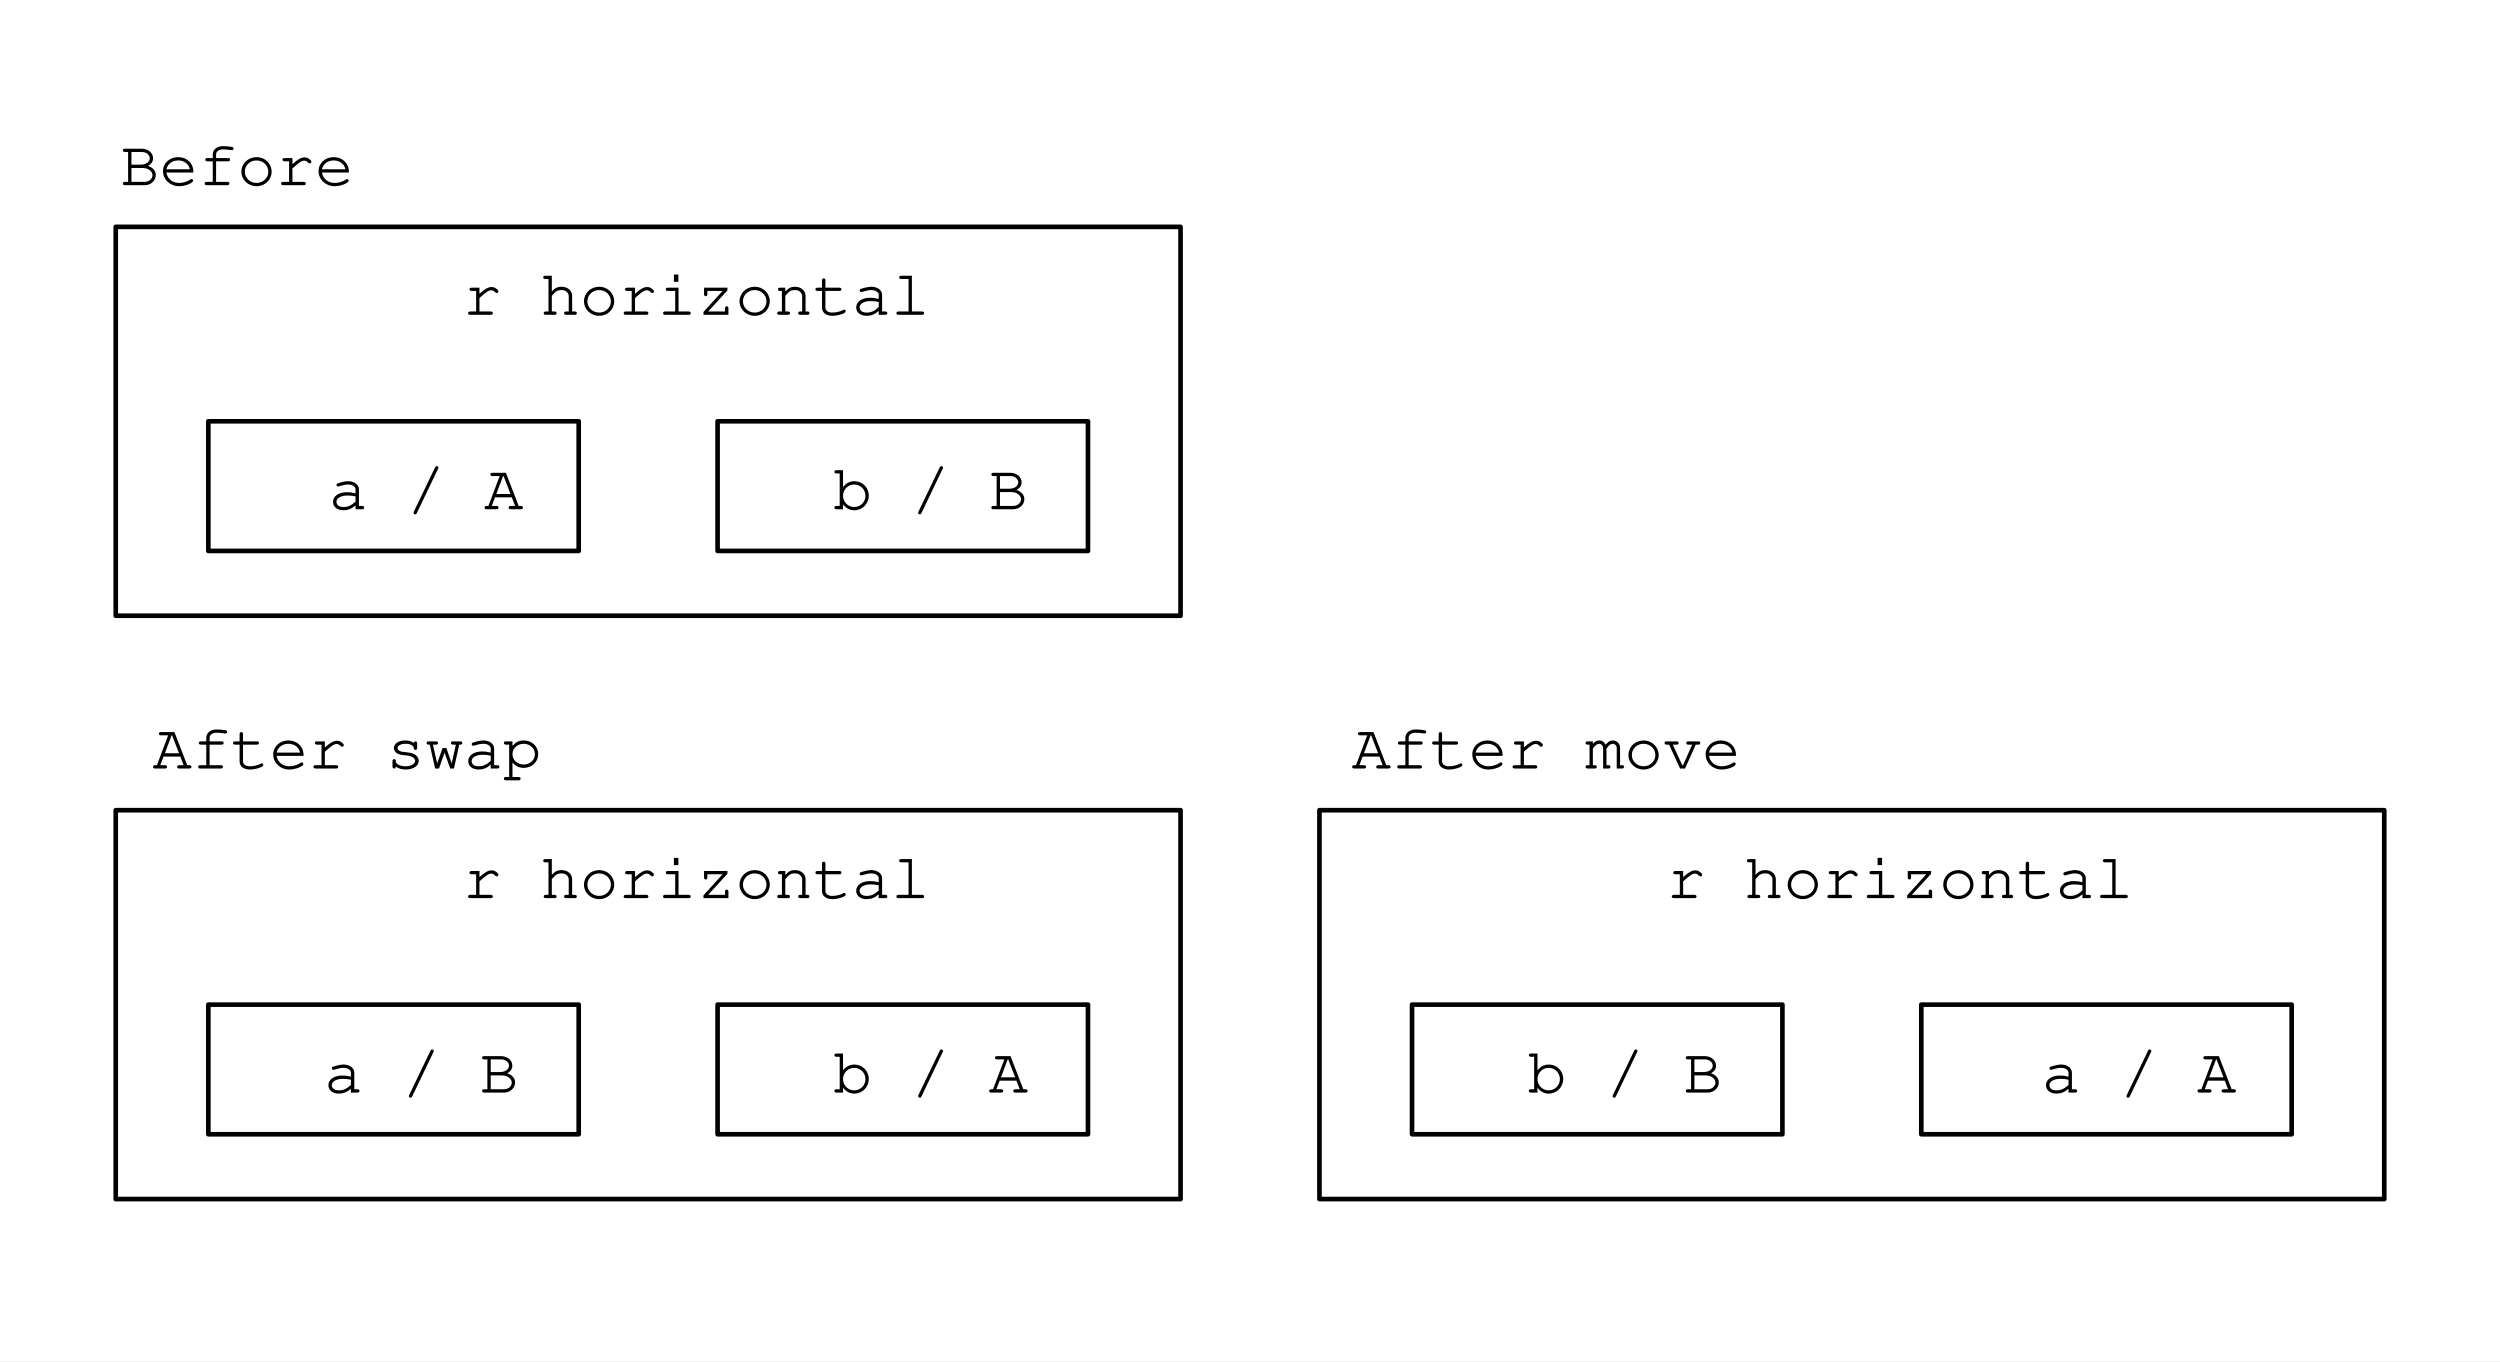
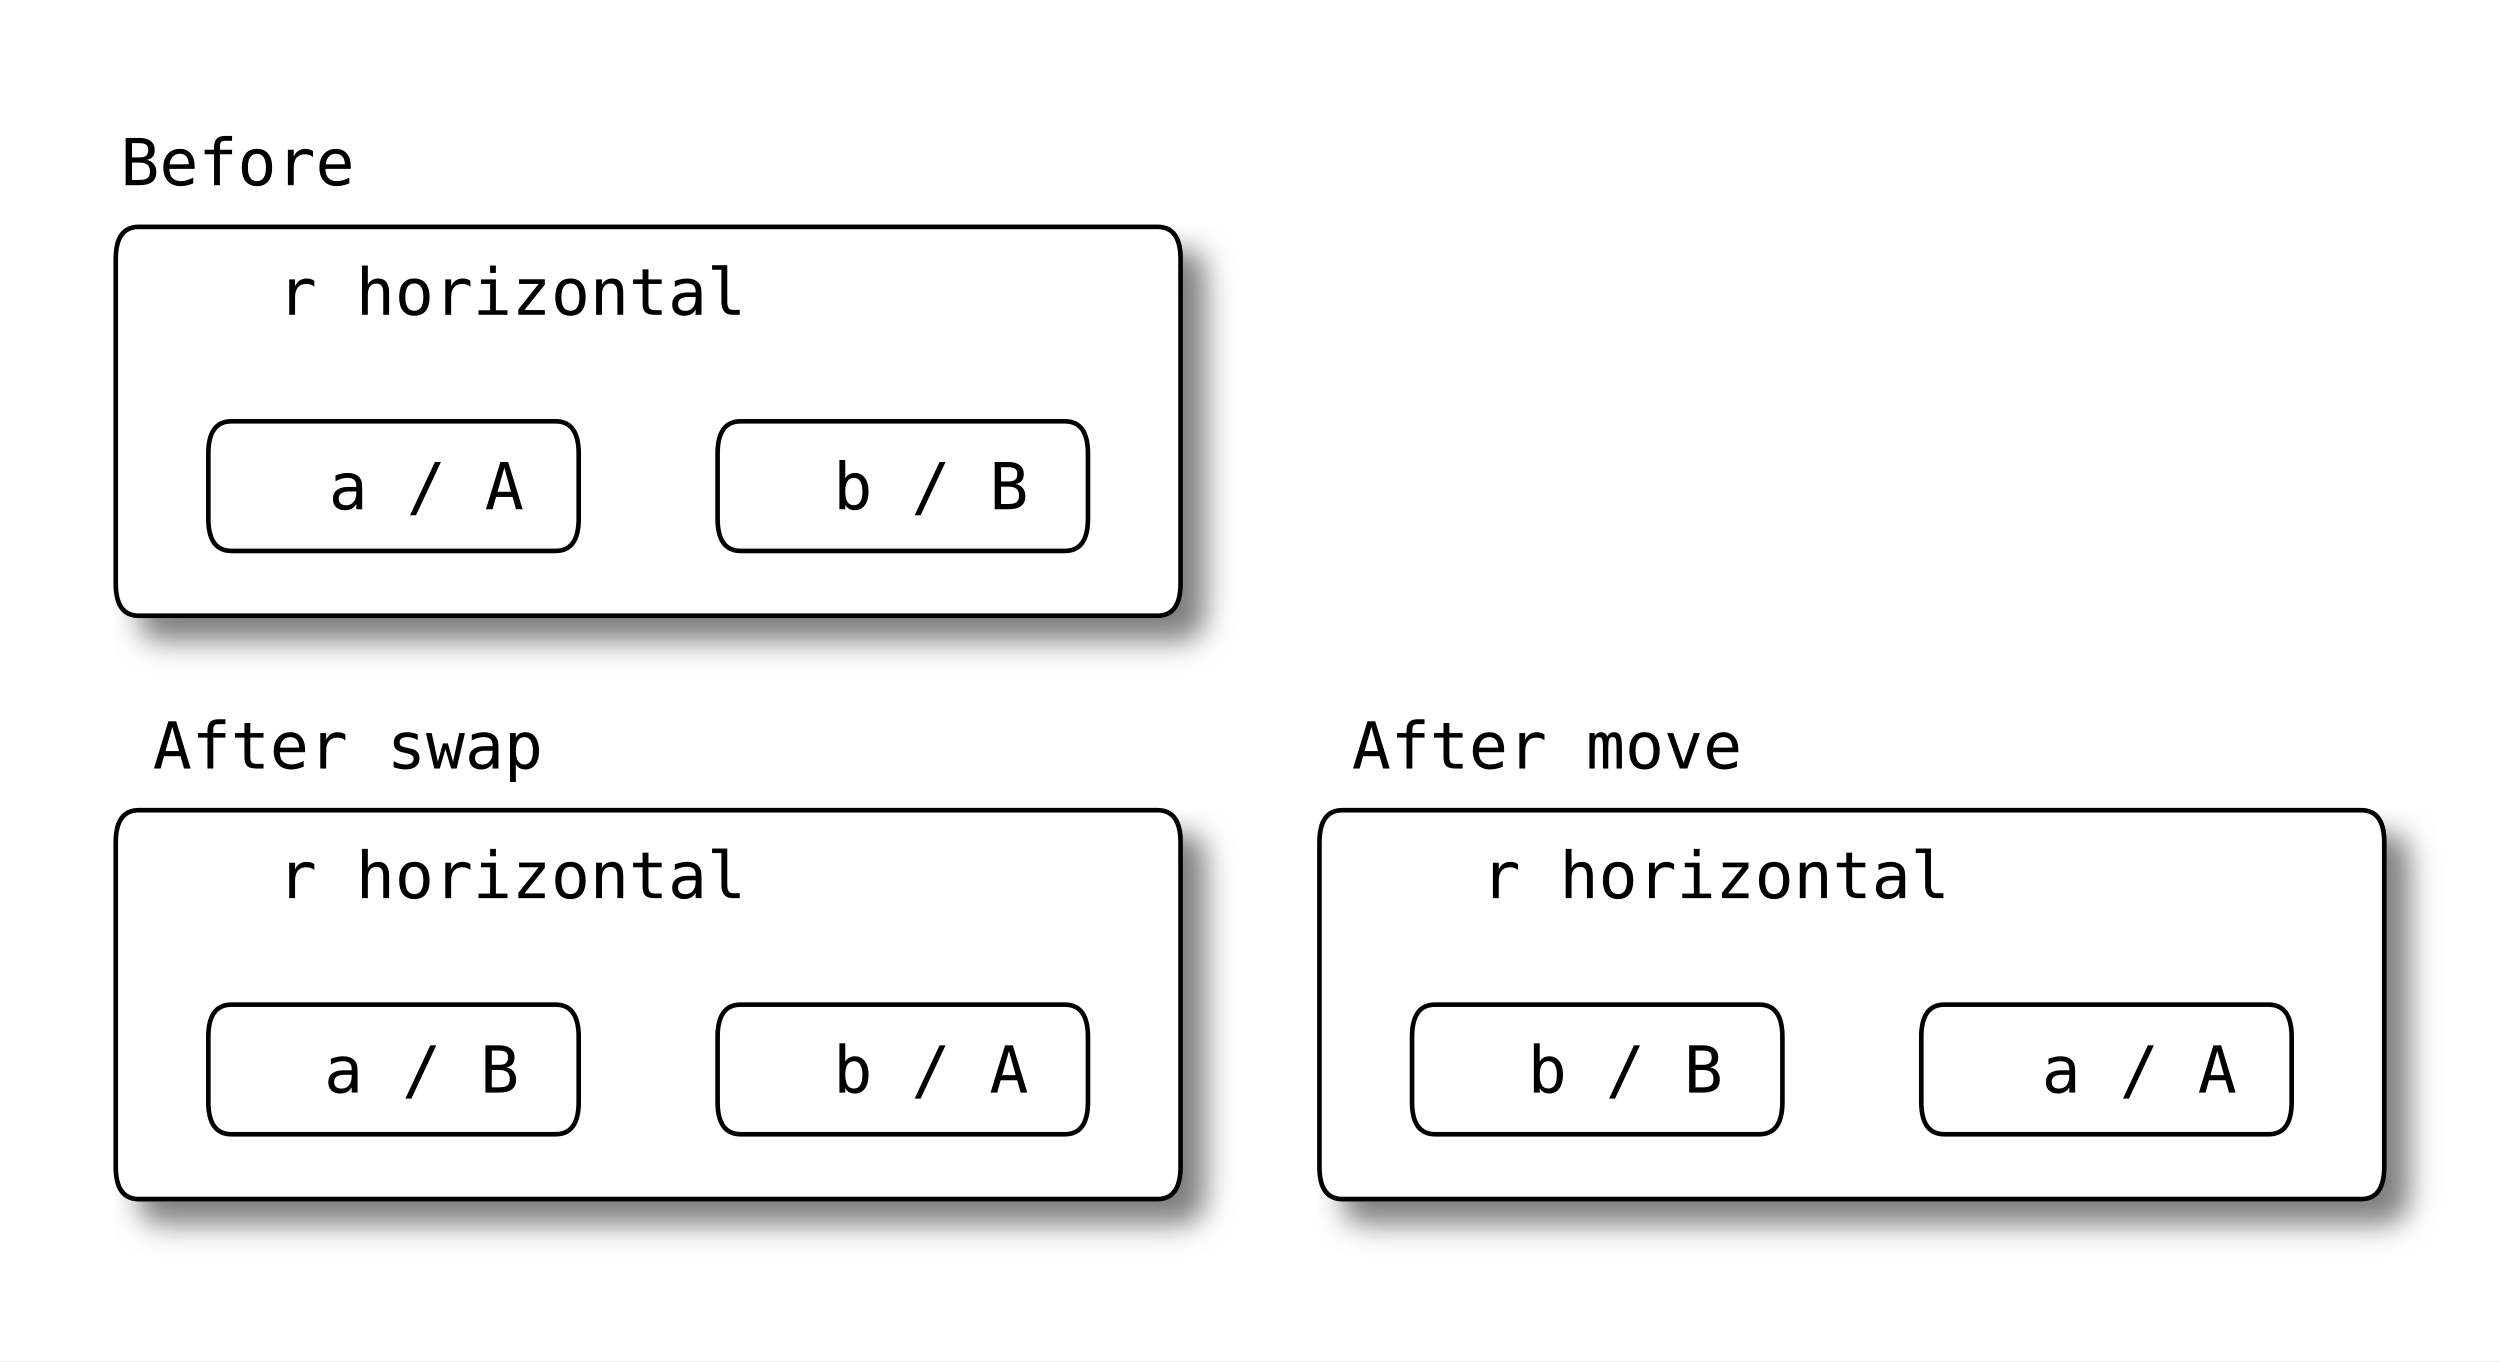
<svg xmlns="http://www.w3.org/2000/svg" width="540" height="294" shape-rendering="geometricPrecision" version="1.0">
  <defs>
    <filter id="f2" x="0" y="0" width="200%" height="200%">
      <feOffset result="offOut" in="SourceGraphic" dx="5" dy="5" />
      <feGaussianBlur result="blurOut" in="offOut" stdDeviation="3" />
      <feBlend in="SourceGraphic" in2="blurOut" mode="normal" />
    </filter>
  </defs>
  <g stroke-width="1" stroke-linecap="square" stroke-linejoin="round">
    <rect x="0" y="0" width="540" height="294" style="fill: #ffffff" />
-     <path stroke="#000000" stroke-width="1,000000" stroke-linecap="round" stroke-linejoin="round" fill="white" d="M25.0 49.0 L25.0 133.0 L255.0 133.0 L255.0 49.0 z" />
-     <path stroke="#000000" stroke-width="1,000000" stroke-linecap="round" stroke-linejoin="round" fill="white" d="M255.0 175.0 L255.0 259.0 L25.0 259.0 L25.0 175.0 z" />
-     <path stroke="#000000" stroke-width="1,000000" stroke-linecap="round" stroke-linejoin="round" fill="white" d="M285.0 175.0 L515.0 175.0 L515.0 259.0 L285.0 259.0 z" />
-     <path stroke="#000000" stroke-width="1,000000" stroke-linecap="round" stroke-linejoin="round" fill="white" d="M125.0 91.0 L125.0 119.0 L45.0 119.0 L45.0 91.0 z" />
-     <path stroke="#000000" stroke-width="1,000000" stroke-linecap="round" stroke-linejoin="round" fill="white" d="M155.0 217.0 L155.0 245.0 L235.0 245.0 L235.0 217.0 z" />
-     <path stroke="#000000" stroke-width="1,000000" stroke-linecap="round" stroke-linejoin="round" fill="white" d="M125.0 217.0 L45.0 217.0 L45.0 245.0 L125.0 245.0 z" />
-     <path stroke="#000000" stroke-width="1,000000" stroke-linecap="round" stroke-linejoin="round" fill="white" d="M155.0 119.0 L155.0 91.0 L235.0 91.0 L235.0 119.0 z" />
-     <path stroke="#000000" stroke-width="1,000000" stroke-linecap="round" stroke-linejoin="round" fill="white" d="M385.0 217.0 L385.0 245.0 L305.0 245.0 L305.0 217.0 z" />
-     <path stroke="#000000" stroke-width="1,000000" stroke-linecap="round" stroke-linejoin="round" fill="white" d="M415.0 217.0 L415.0 245.0 L495.0 245.0 L495.0 217.0 z" />
-     <text x="26" y="40" font-family="Courier" font-size="14" stroke="none" fill="#000000">Before</text>
-     <text x="71" y="110" font-family="Courier" font-size="14" stroke="none" fill="#000000">a / A</text>
-     <text x="33" y="166" font-family="Courier" font-size="14" stroke="none" fill="#000000">After swap</text>
-     <text x="100" y="194" font-family="Courier" font-size="14" stroke="none" fill="#000000">r horizontal</text>
-     <text x="180" y="236" font-family="Courier" font-size="14" stroke="none" fill="#000000">b / A</text>
-     <text x="100" y="68" font-family="Courier" font-size="14" stroke="none" fill="#000000">r horizontal</text>
-     <text x="180" y="110" font-family="Courier" font-size="14" stroke="none" fill="#000000">b / B</text>
-     <text x="292" y="166" font-family="Courier" font-size="14" stroke="none" fill="#000000">After move</text>
-     <text x="70" y="236" font-family="Courier" font-size="14" stroke="none" fill="#000000">a / B</text>
-     <text x="360" y="194" font-family="Courier" font-size="14" stroke="none" fill="#000000">r horizontal</text>
-     <text x="330" y="236" font-family="Courier" font-size="14" stroke="none" fill="#000000">b / B</text>
-     <text x="441" y="236" font-family="Courier" font-size="14" stroke="none" fill="#000000">a / A</text>
+     <path stroke="gray" fill="gray" filter="url(#f2)" d="M30.0 49.0 Q25.0 49.0 25.0 56.0 L25.0 126.0 Q25.0 133.0 30.0 133.0 L250.0 133.0 L250.0 133.0 Q255.0 133.0 255.0 126.0 L255.0 56.0 L255.0 56.0 Q255.0 49.0 250.0 49.0 L30.0 49.0 z" />
+     <path stroke="gray" fill="gray" filter="url(#f2)" d="M250.0 175.0 Q255.0 175.0 255.0 182.0 L255.0 252.0 Q255.0 259.0 250.0 259.0 L30.0 259.0 L30.0 259.0 Q25.0 259.0 25.0 252.0 L25.0 182.0 L25.0 182.0 Q25.0 175.0 30.0 175.0 L250.0 175.0 z" />
+     <path stroke="gray" fill="gray" filter="url(#f2)" d="M285.0 182.0 Q285.0 175.0 290.0 175.0 L510.0 175.0 Q515.0 175.0 515.0 182.0 L515.0 252.0 L515.0 252.0 Q515.0 259.0 510.0 259.0 L290.0 259.0 L290.0 259.0 Q285.0 259.0 285.0 252.0 L285.0 182.0 z" />
+     <path stroke="gray" fill="gray" filter="url(#f2)" d="M120.0 91.0 Q125.0 91.0 125.0 98.0 L125.0 112.0 Q125.0 119.0 120.0 119.0 L50.0 119.0 L50.0 119.0 Q45.0 119.0 45.0 112.0 L45.0 98.0 L45.0 98.0 Q45.0 91.0 50.0 91.0 L120.0 91.0 z" />
+     <path stroke="gray" fill="gray" filter="url(#f2)" d="M160.0 217.0 Q155.0 217.0 155.0 224.0 L155.0 238.0 Q155.0 245.0 160.0 245.0 L230.0 245.0 L230.0 245.0 Q235.0 245.0 235.0 238.0 L235.0 224.0 L235.0 224.0 Q235.0 217.0 230.0 217.0 L160.0 217.0 z" />
+     <path stroke="gray" fill="gray" filter="url(#f2)" d="M125.0 224.0 Q125.0 217.0 120.0 217.0 L50.0 217.0 Q45.0 217.0 45.0 224.0 L45.0 238.0 L45.0 238.0 Q45.0 245.0 50.0 245.0 L120.0 245.0 L120.0 245.0 Q125.0 245.0 125.0 238.0 L125.0 224.0 z" />
+     <path stroke="gray" fill="gray" filter="url(#f2)" d="M160.0 119.0 Q155.0 119.0 155.0 112.0 L155.0 98.0 Q155.0 91.0 160.0 91.0 L230.0 91.0 L230.0 91.0 Q235.0 91.0 235.0 98.0 L235.0 112.0 L235.0 112.0 Q235.0 119.0 230.0 119.0 L160.0 119.0 z" />
+     <path stroke="gray" fill="gray" filter="url(#f2)" d="M380.0 217.0 Q385.0 217.0 385.0 224.0 L385.0 238.0 Q385.0 245.0 380.0 245.0 L310.0 245.0 L310.0 245.0 Q305.0 245.0 305.0 238.0 L305.0 224.0 L305.0 224.0 Q305.0 217.0 310.0 217.0 L380.0 217.0 z" />
+     <path stroke="gray" fill="gray" filter="url(#f2)" d="M420.0 217.0 Q415.0 217.0 415.0 224.0 L415.0 238.0 Q415.0 245.0 420.0 245.0 L490.0 245.0 L490.0 245.0 Q495.0 245.0 495.0 238.0 L495.0 224.0 L495.0 224.0 Q495.0 217.0 490.0 217.0 L420.0 217.0 z" />
+     <path stroke="#000000" stroke-width="1,000000" stroke-linecap="round" stroke-linejoin="round" fill="white" d="M30.0 49.0 Q25.0 49.0 25.0 56.0 L25.0 126.0 Q25.0 133.0 30.0 133.0 L250.0 133.0 L250.0 133.0 Q255.0 133.0 255.0 126.0 L255.0 56.0 L255.0 56.0 Q255.0 49.0 250.0 49.0 L30.0 49.0 z" />
+     <path stroke="#000000" stroke-width="1,000000" stroke-linecap="round" stroke-linejoin="round" fill="white" d="M250.0 175.0 Q255.0 175.0 255.0 182.0 L255.0 252.0 Q255.0 259.0 250.0 259.0 L30.0 259.0 L30.0 259.0 Q25.0 259.0 25.0 252.0 L25.0 182.0 L25.0 182.0 Q25.0 175.0 30.0 175.0 L250.0 175.0 z" />
+     <path stroke="#000000" stroke-width="1,000000" stroke-linecap="round" stroke-linejoin="round" fill="white" d="M285.0 182.0 Q285.0 175.0 290.0 175.0 L510.0 175.0 Q515.0 175.0 515.0 182.0 L515.0 252.0 L515.0 252.0 Q515.0 259.0 510.0 259.0 L290.0 259.0 L290.0 259.0 Q285.0 259.0 285.0 252.0 L285.0 182.0 z" />
+     <path stroke="#000000" stroke-width="1,000000" stroke-linecap="round" stroke-linejoin="round" fill="white" d="M120.0 91.0 Q125.0 91.0 125.0 98.0 L125.0 112.0 Q125.0 119.0 120.0 119.0 L50.0 119.0 L50.0 119.0 Q45.0 119.0 45.0 112.0 L45.0 98.0 L45.0 98.0 Q45.0 91.0 50.0 91.0 L120.0 91.0 z" />
+     <path stroke="#000000" stroke-width="1,000000" stroke-linecap="round" stroke-linejoin="round" fill="white" d="M160.0 217.0 Q155.0 217.0 155.0 224.0 L155.0 238.0 Q155.0 245.0 160.0 245.0 L230.0 245.0 L230.0 245.0 Q235.0 245.0 235.0 238.0 L235.0 224.0 L235.0 224.0 Q235.0 217.0 230.0 217.0 L160.0 217.0 z" />
+     <path stroke="#000000" stroke-width="1,000000" stroke-linecap="round" stroke-linejoin="round" fill="white" d="M125.0 224.0 Q125.0 217.0 120.0 217.0 L50.0 217.0 Q45.0 217.0 45.0 224.0 L45.0 238.0 L45.0 238.0 Q45.0 245.0 50.0 245.0 L120.0 245.0 L120.0 245.0 Q125.0 245.0 125.0 238.0 L125.0 224.0 z" />
+     <path stroke="#000000" stroke-width="1,000000" stroke-linecap="round" stroke-linejoin="round" fill="white" d="M160.0 119.0 Q155.0 119.0 155.0 112.0 L155.0 98.0 Q155.0 91.0 160.0 91.0 L230.0 91.0 L230.0 91.0 Q235.0 91.0 235.0 98.0 L235.0 112.0 L235.0 112.0 Q235.0 119.0 230.0 119.0 L160.0 119.0 z" />
+     <path stroke="#000000" stroke-width="1,000000" stroke-linecap="round" stroke-linejoin="round" fill="white" d="M380.0 217.0 Q385.0 217.0 385.0 224.0 L385.0 238.0 Q385.0 245.0 380.0 245.0 L310.0 245.0 L310.0 245.0 Q305.0 245.0 305.0 238.0 L305.0 224.0 L305.0 224.0 Q305.0 217.0 310.0 217.0 L380.0 217.0 z" />
+     <path stroke="#000000" stroke-width="1,000000" stroke-linecap="round" stroke-linejoin="round" fill="white" d="M420.0 217.0 Q415.0 217.0 415.0 224.0 L415.0 238.0 Q415.0 245.0 420.0 245.0 L490.0 245.0 L490.0 245.0 Q495.0 245.0 495.0 238.0 L495.0 224.0 L495.0 224.0 Q495.0 217.0 490.0 217.0 L420.0 217.0 z" />
+     <text x="26" y="40" font-family="Fira Code, Consolas, monospace" font-size="14" stroke="none" fill="#000000">Before</text>
+     <text x="60" y="68" font-family="Fira Code, Consolas, monospace" font-size="14" stroke="none" fill="#000000">r horizontal</text>
+     <text x="71" y="110" font-family="Fira Code, Consolas, monospace" font-size="14" stroke="none" fill="#000000">a / A</text>
+     <text x="33" y="166" font-family="Fira Code, Consolas, monospace" font-size="14" stroke="none" fill="#000000">After swap</text>
+     <text x="60" y="194" font-family="Fira Code, Consolas, monospace" font-size="14" stroke="none" fill="#000000">r horizontal</text>
+     <text x="180" y="236" font-family="Fira Code, Consolas, monospace" font-size="14" stroke="none" fill="#000000">b / A</text>
+     <text x="180" y="110" font-family="Fira Code, Consolas, monospace" font-size="14" stroke="none" fill="#000000">b / B</text>
+     <text x="320" y="194" font-family="Fira Code, Consolas, monospace" font-size="14" stroke="none" fill="#000000">r horizontal</text>
+     <text x="292" y="166" font-family="Fira Code, Consolas, monospace" font-size="14" stroke="none" fill="#000000">After move</text>
+     <text x="70" y="236" font-family="Fira Code, Consolas, monospace" font-size="14" stroke="none" fill="#000000">a / B</text>
+     <text x="330" y="236" font-family="Fira Code, Consolas, monospace" font-size="14" stroke="none" fill="#000000">b / B</text>
+     <text x="441" y="236" font-family="Fira Code, Consolas, monospace" font-size="14" stroke="none" fill="#000000">a / A</text>
  </g>
</svg>
